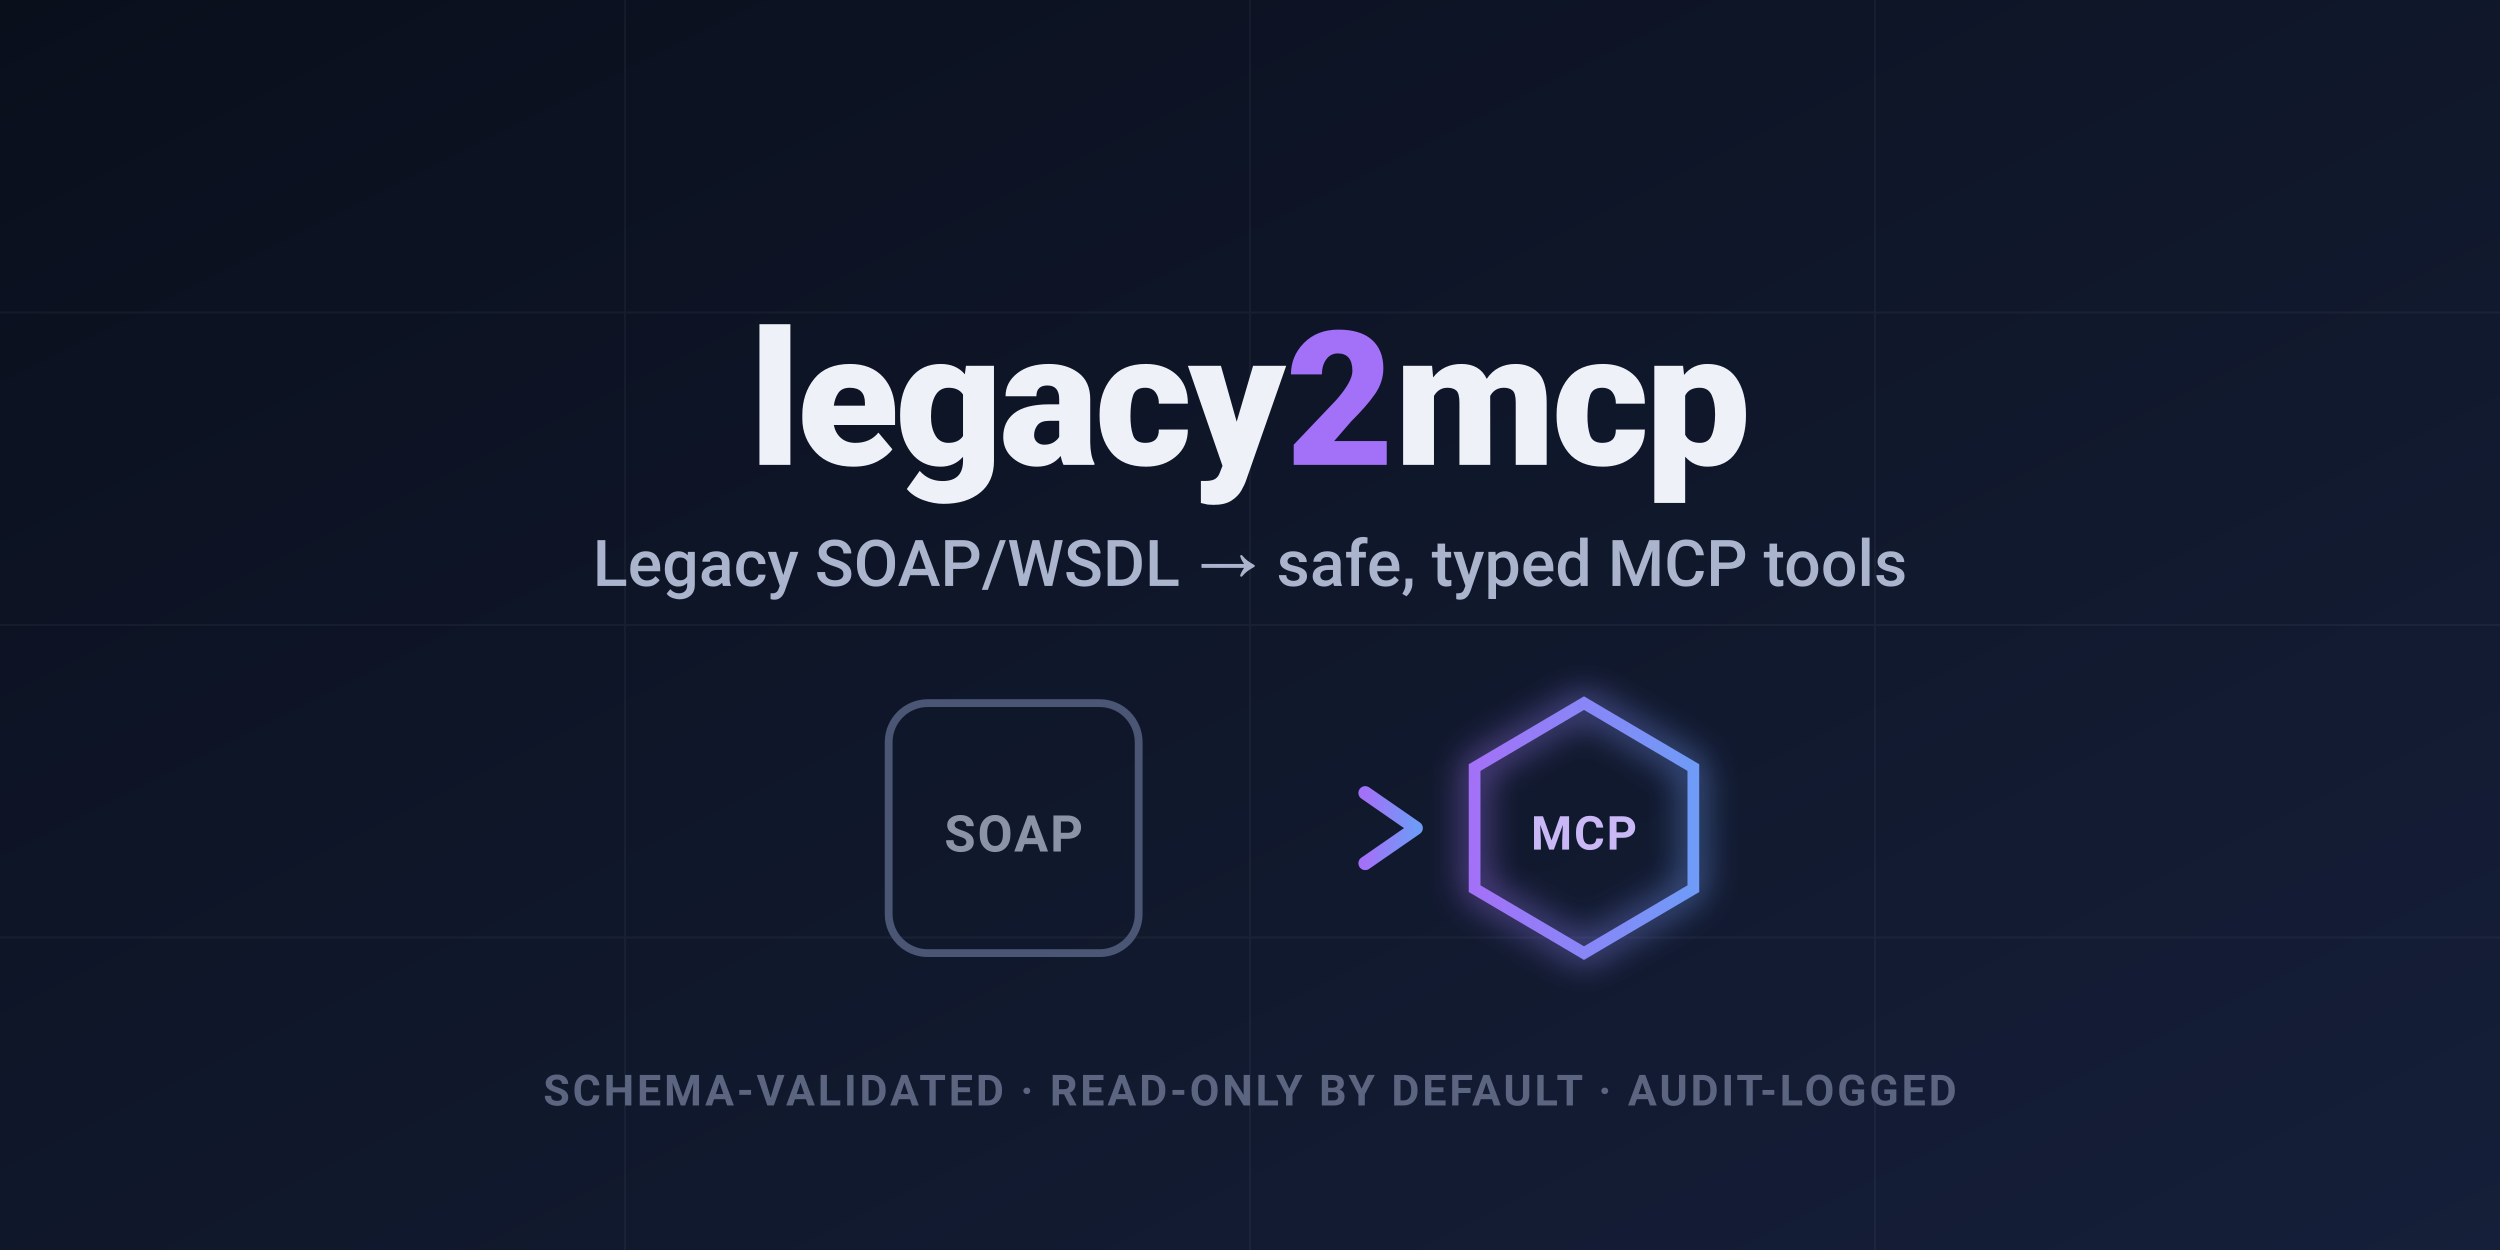
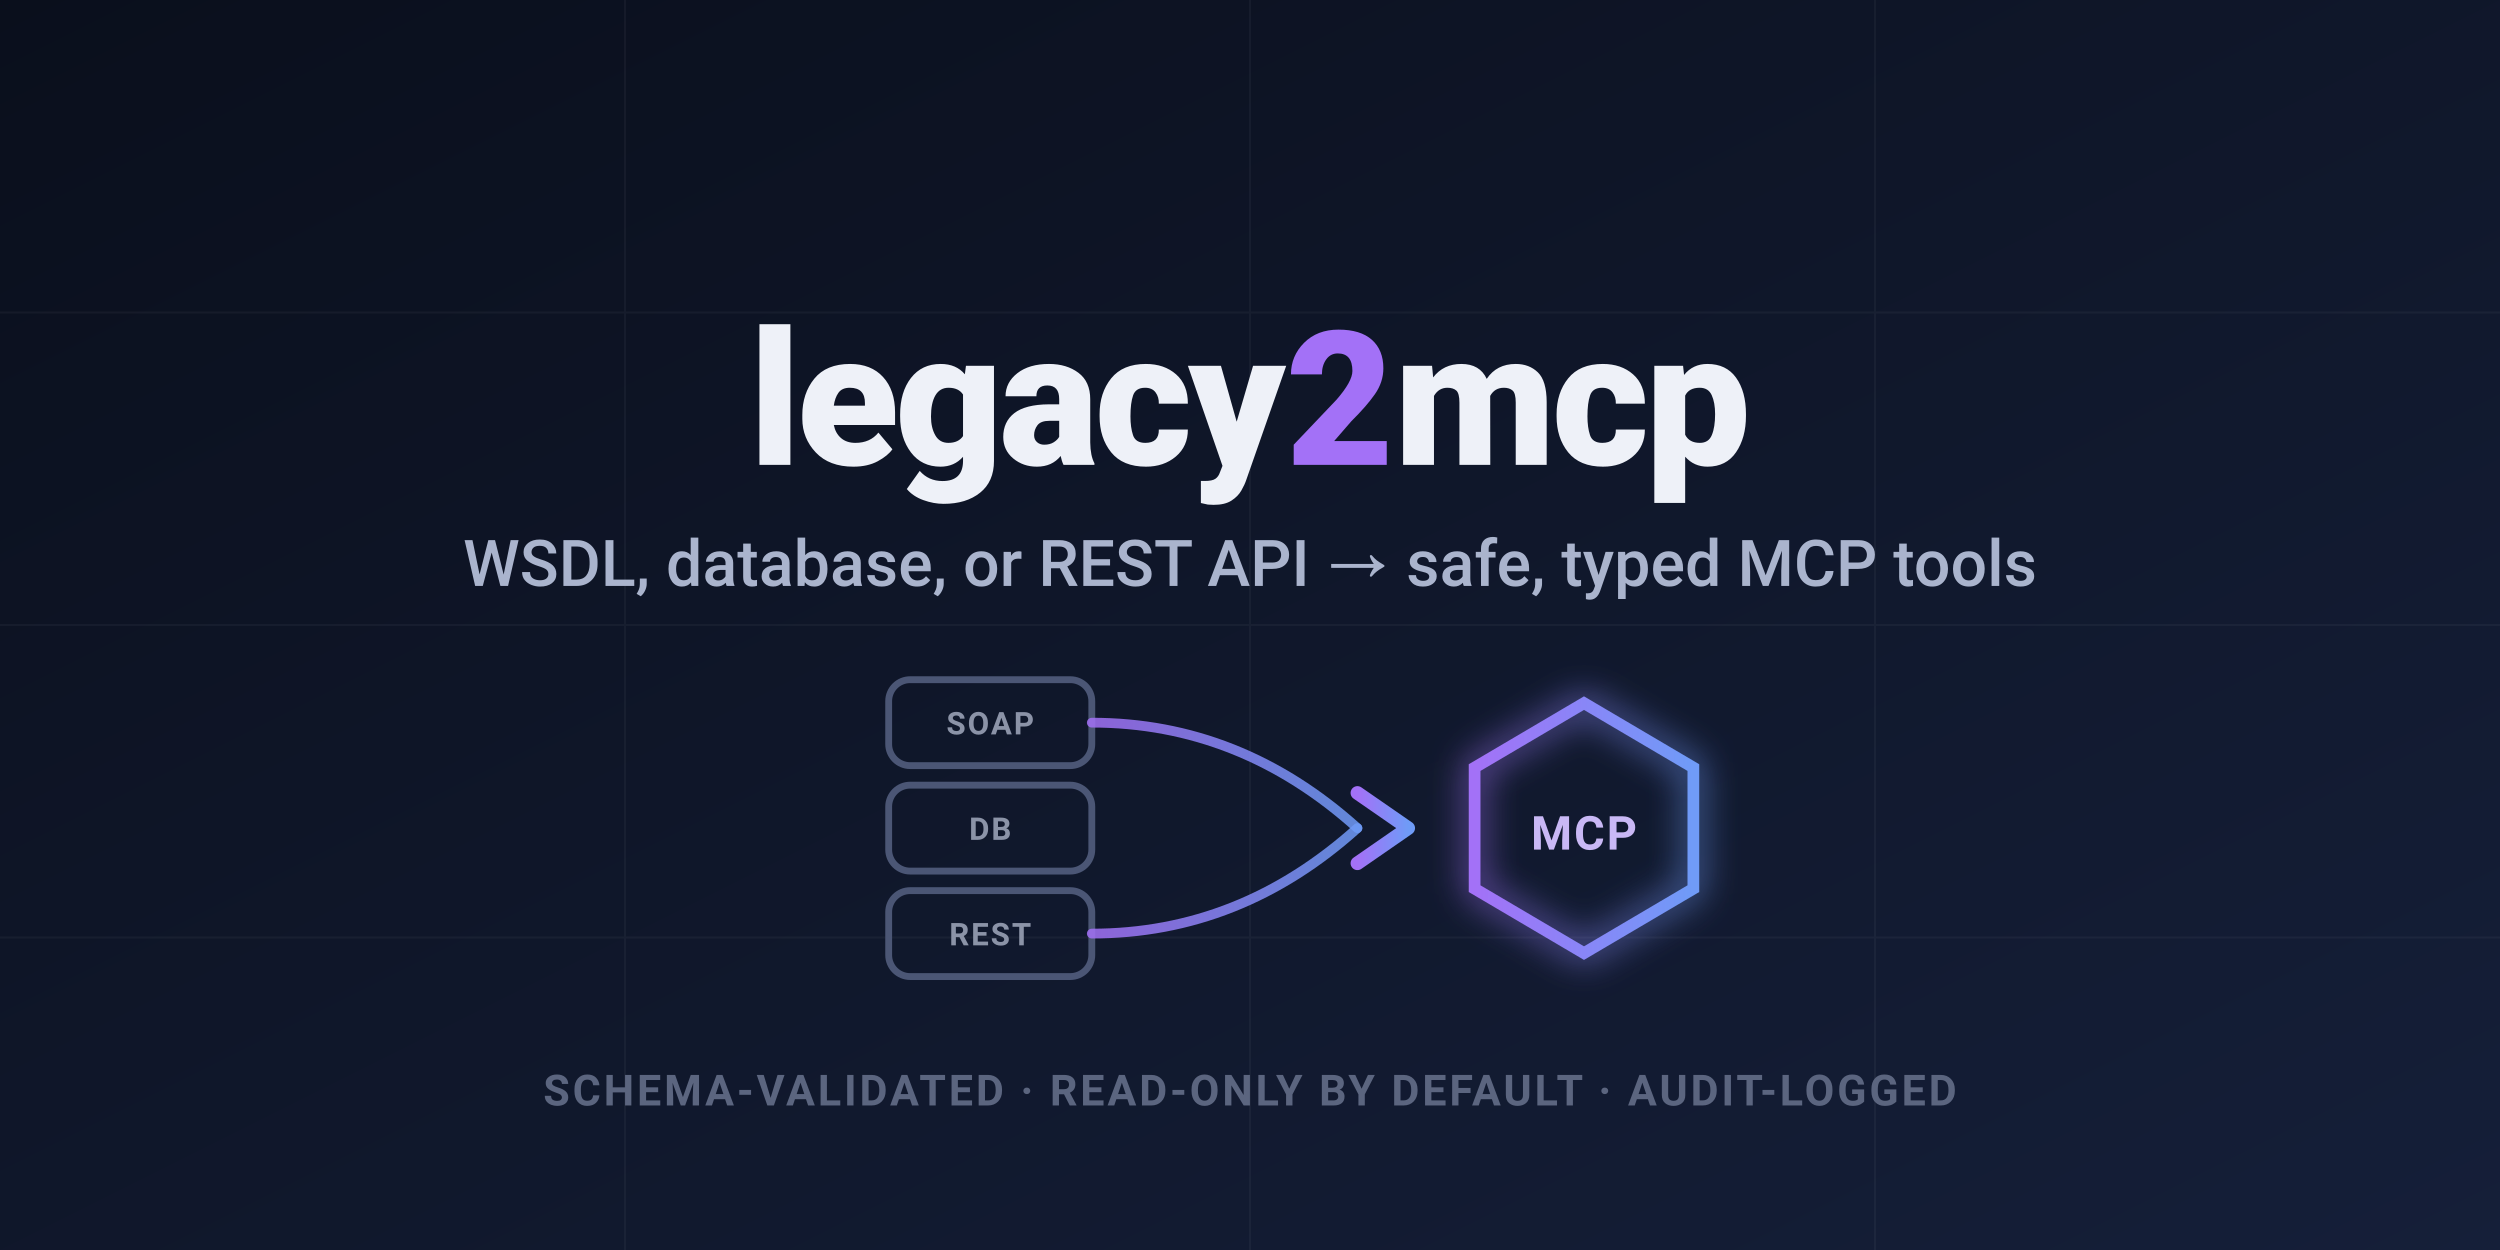
- <svg xmlns="http://www.w3.org/2000/svg" width="1280" height="640" viewBox="0 0 1280 640" role="img" aria-label="legacy2mcp social preview">
+ <svg xmlns="http://www.w3.org/2000/svg" width="1280" height="640" viewBox="0 0 1280 640" role="img" aria-label="legacy2mcp social preview — legacy SOAP/WSDL, database, or REST API turned into safe, typed MCP tools">
  <defs>
    <linearGradient id="bg" x1="0" y1="0" x2="1" y2="1">
      <stop offset="0" stop-color="#0a0f1c" />
      <stop offset="1" stop-color="#151f39" />
    </linearGradient>
    <linearGradient id="accent" x1="0" y1="0" x2="1" y2="0">
      <stop offset="0" stop-color="#a371f7" />
      <stop offset="1" stop-color="#6f9bf7" />
    </linearGradient>
    <filter id="glow" x="-60%" y="-60%" width="220%" height="220%">
      <feGaussianBlur stdDeviation="9" result="b" />
      <feMerge>
        <feMergeNode in="b" />
        <feMergeNode in="SourceGraphic" />
      </feMerge>
    </filter>
  </defs>
  <rect width="1280" height="640" fill="url(#bg)" />
  <g stroke="#ffffff" opacity="0.04">
    <path d="M0 160 H1280 M0 320 H1280 M0 480 H1280 M320 0 V640 M640 0 V640 M960 0 V640" />
  </g>
  <g font-family="ui-sans-serif,-apple-system,Segoe UI,Roboto,Helvetica,Arial,sans-serif" text-anchor="middle">
    <text x="640" y="238" fill="#eef1f8" font-size="96" font-weight="800" letter-spacing="-2">legacy<tspan fill="#a371f7">2</tspan>mcp</text>
-     <text x="640" y="300" fill="#aab4cd" font-size="33" font-weight="500">Legacy SOAP/WSDL → safe, typed MCP tools</text>
+     <text x="640" y="300" fill="#aab4cd" font-size="33" font-weight="500">WSDL, database, or REST API → safe, typed MCP tools</text>
    <g transform="translate(455,360)">
-       <rect x="0" y="0" width="128" height="128" rx="20" fill="none" stroke="#4b5675" stroke-width="4" />
-       <text x="64" y="76" text-anchor="middle" fill="#8b93a7" font-size="26" font-weight="700" letter-spacing="1">SOAP</text>
-       <path d="M162 64 H262" stroke="url(#accent)" stroke-width="7" stroke-linecap="round" />
-       <path d="M244 46 L270 64 L244 82" fill="none" stroke="url(#accent)" stroke-width="7" stroke-linecap="round" stroke-linejoin="round" />
+       <rect x="0" y="-12" width="104" height="44" rx="11" fill="none" stroke="#4b5675" stroke-width="3.5" />
+       <text x="52" y="16" text-anchor="middle" fill="#8b93a7" font-size="16" font-weight="700" letter-spacing="1">SOAP</text>
+       <rect x="0" y="42" width="104" height="44" rx="11" fill="none" stroke="#4b5675" stroke-width="3.5" />
+       <text x="52" y="70" text-anchor="middle" fill="#8b93a7" font-size="16" font-weight="700" letter-spacing="1">DB</text>
+       <rect x="0" y="96" width="104" height="44" rx="11" fill="none" stroke="#4b5675" stroke-width="3.5" />
+       <text x="52" y="124" text-anchor="middle" fill="#8b93a7" font-size="16" font-weight="700" letter-spacing="1">REST</text>
+       <path d="M104 10 Q180 10 240 64" fill="none" stroke="url(#accent)" stroke-width="5" stroke-linecap="round" opacity="0.85" />
+       <path d="M104 64 H240" fill="none" stroke="url(#accent)" stroke-width="5" stroke-linecap="round" opacity="0.85" />
+       <path d="M104 118 Q180 118 240 64" fill="none" stroke="url(#accent)" stroke-width="5" stroke-linecap="round" opacity="0.85" />
+       <path d="M240 46 L266 64 L240 82" fill="none" stroke="url(#accent)" stroke-width="7" stroke-linecap="round" stroke-linejoin="round" />
      <g filter="url(#glow)">
        <path d="M356 0 l56 33 v62 l-56 33 -56 -33 v-62 z" fill="none" stroke="url(#accent)" stroke-width="6" />
      </g>
      <text x="356" y="75" text-anchor="middle" fill="#c9b8f5" font-size="24" font-weight="700" letter-spacing="1">MCP</text>
    </g>
    <text x="640" y="566" fill="#5b657f" font-size="22" font-weight="600" letter-spacing="1.5">SCHEMA-VALIDATED  ·  READ-ONLY BY DEFAULT  ·  AUDIT-LOGGED</text>
  </g>
</svg>
